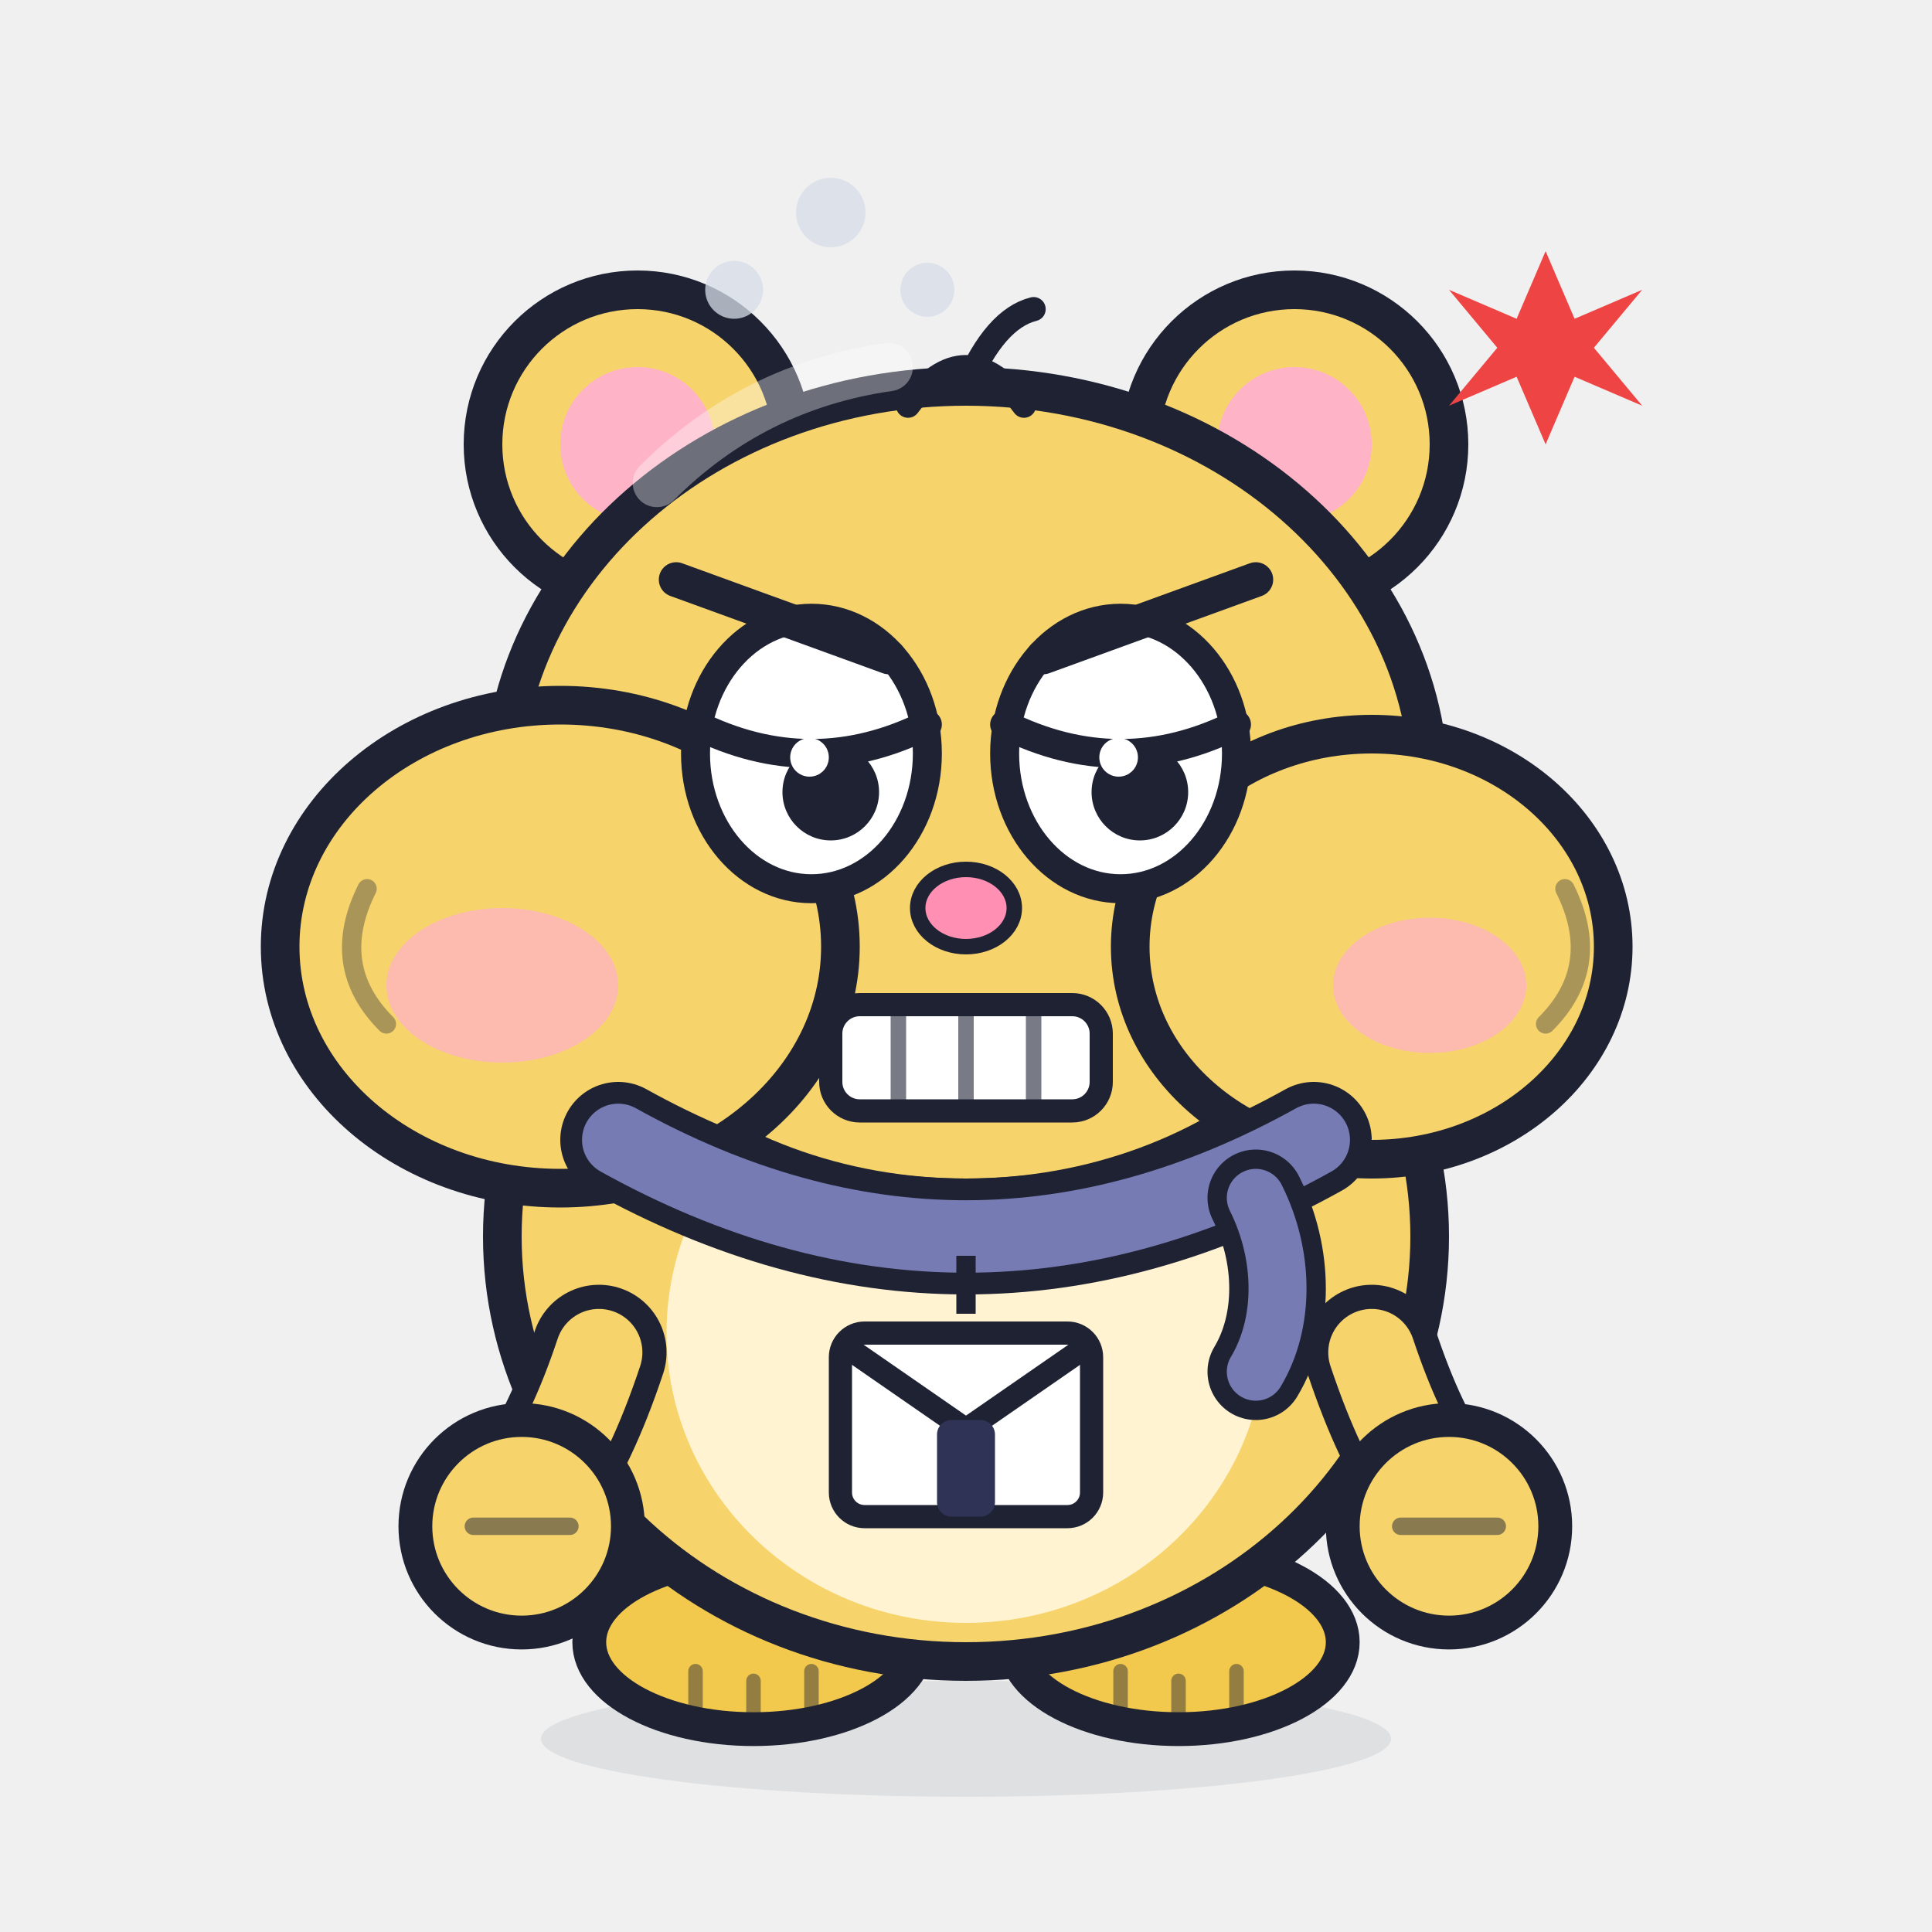
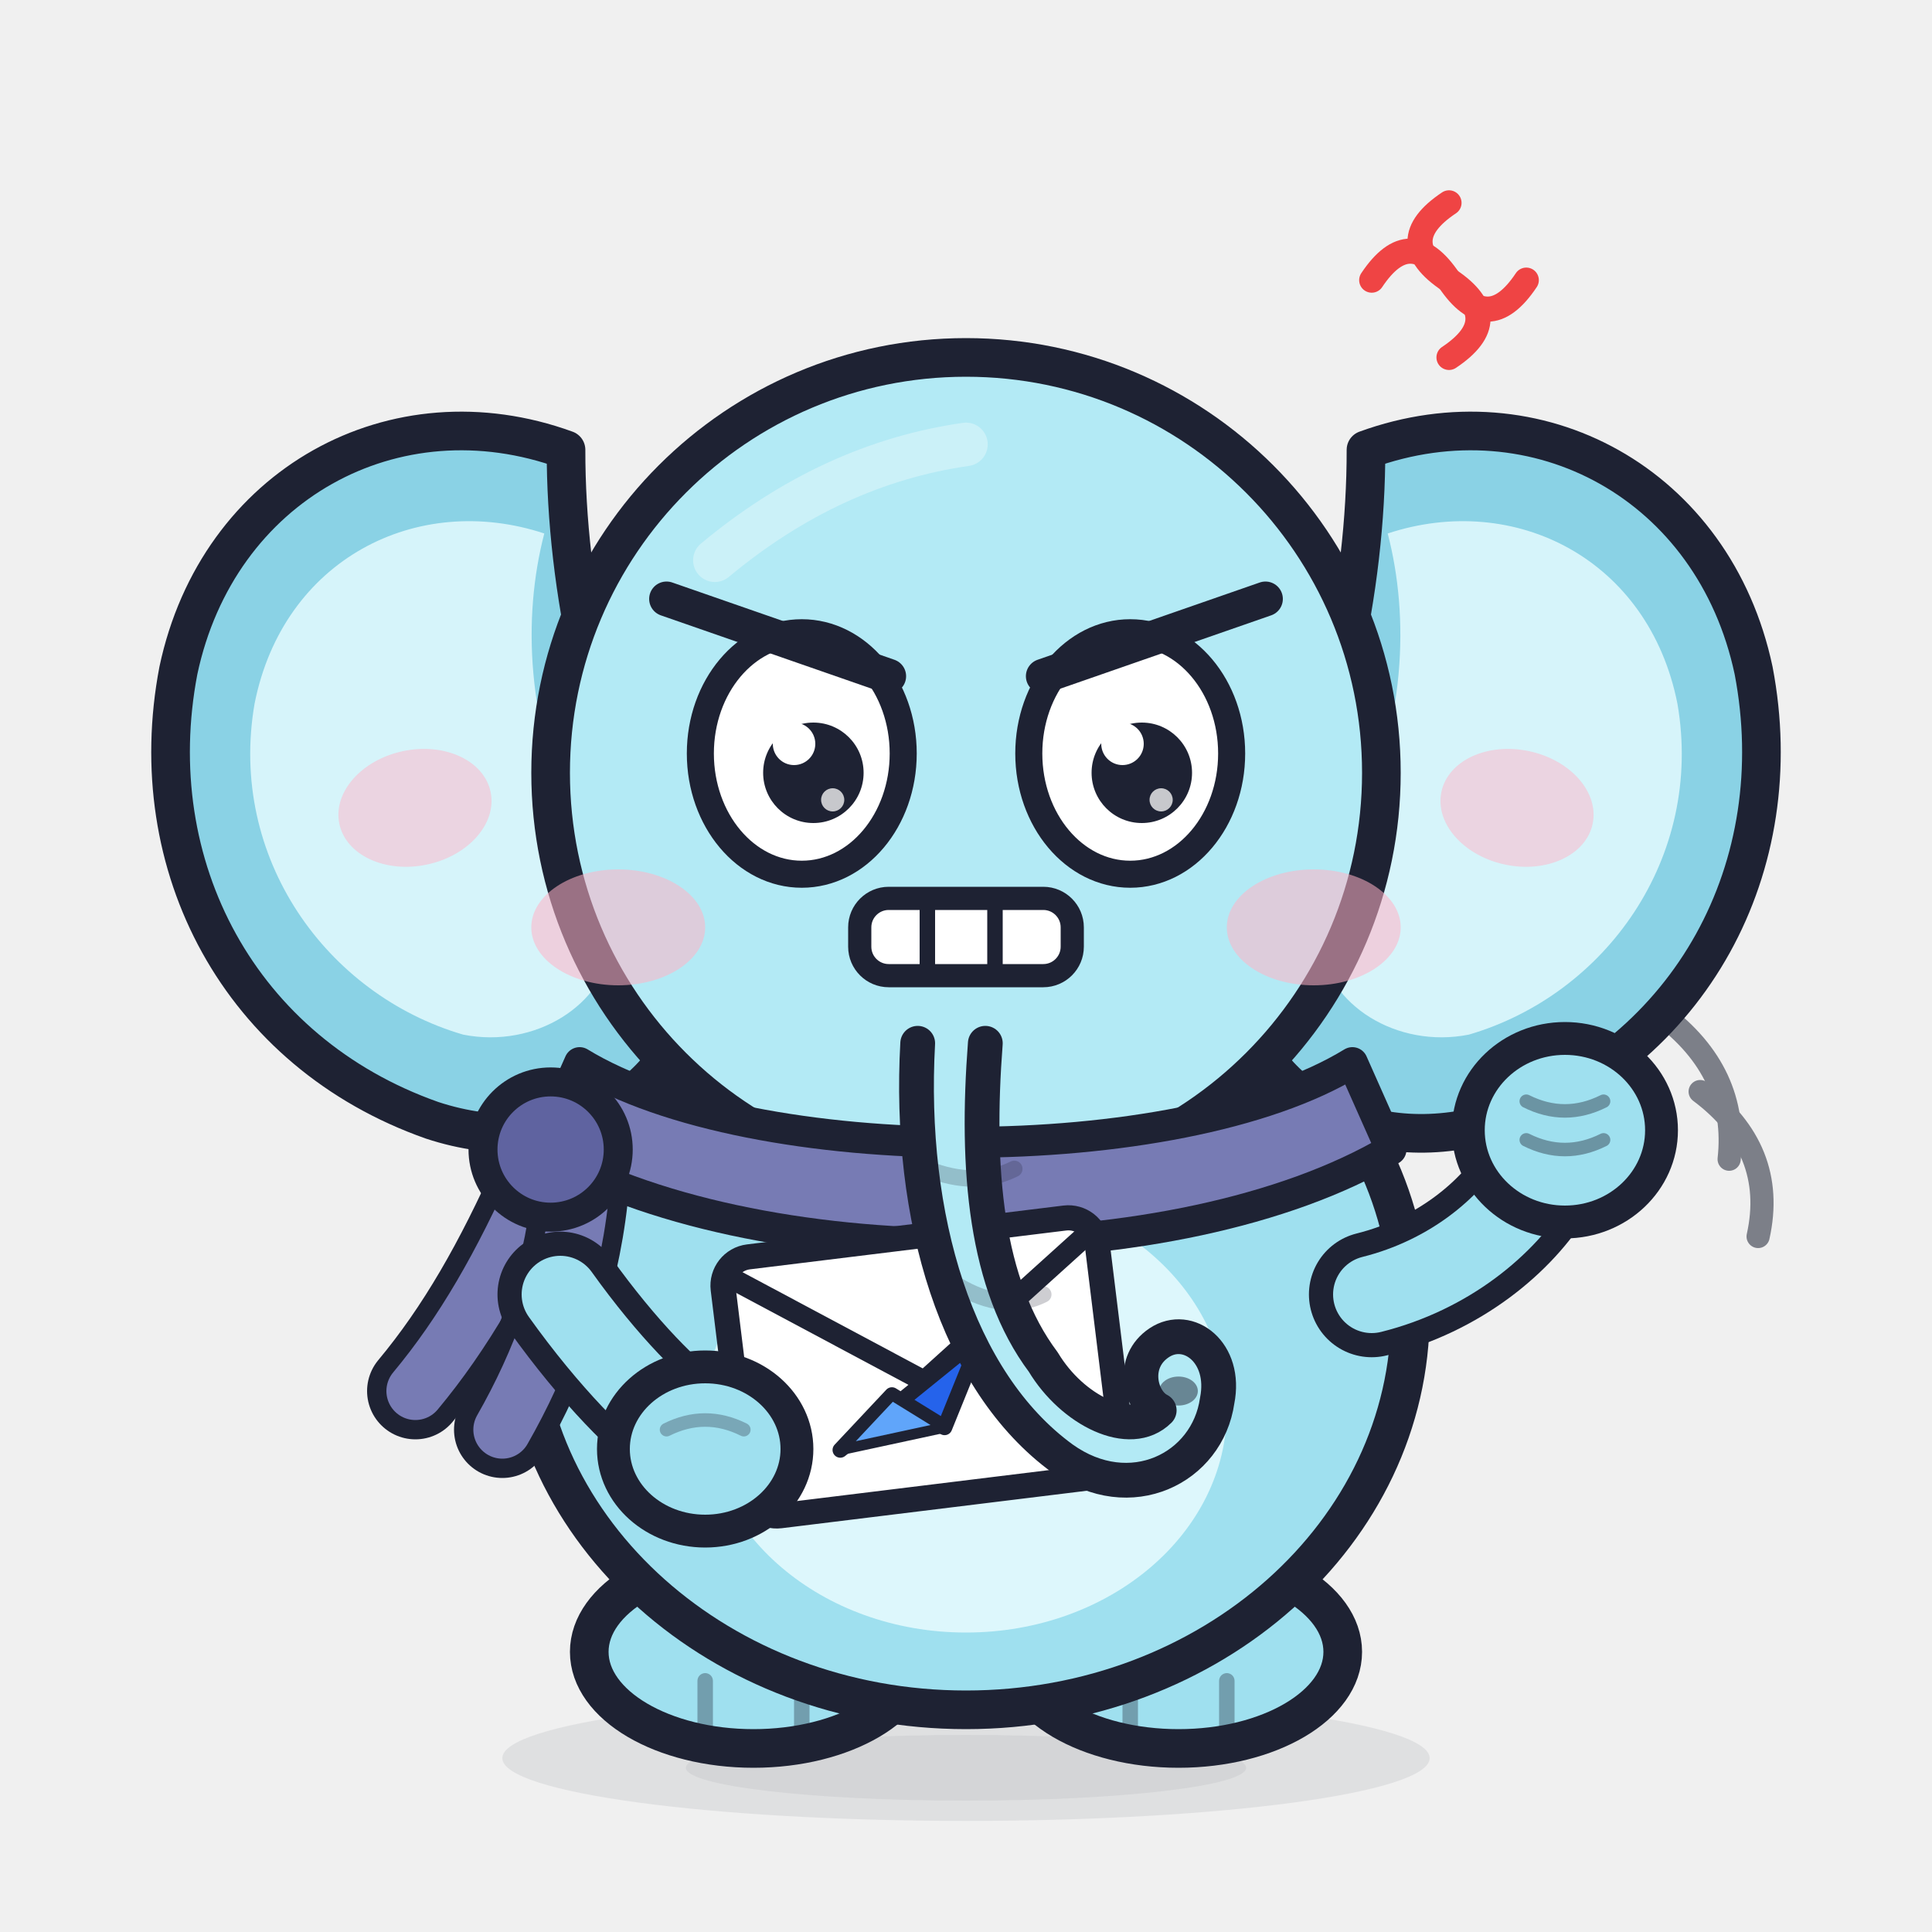
- <svg xmlns="http://www.w3.org/2000/svg" viewBox="0 0 200 200" width="88" height="88" role="img" aria-label="信使仓鼠小递 · 愤怒 Angry">
-   <style>
-   .ex-motion { animation: ex-shake .24s ease-in-out infinite; transform-box: fill-box; transform-origin: 50% 50%; }
-   .ex-anim-tear { animation: ex-tear 1.8s ease-in infinite; transform-box: fill-box; transform-origin: center; }
-   .ex-anim-sweat { animation: ex-tear 1.5s ease-in infinite; transform-box: fill-box; transform-origin: center; }
-   .ex-anim-heart { animation: ex-heart 2.2s ease-out infinite; transform-box: fill-box; transform-origin: center; }
-   .ex-anim-spark { animation: ex-spark 1.9s ease-in-out infinite; transform-box: fill-box; transform-origin: center; }
-   .ex-anim-rain { animation: ex-rain 1.4s linear infinite; transform-box: fill-box; transform-origin: center; }
-   .ex-anim-confetti { animation: ex-confetti 2.4s linear infinite; transform-box: fill-box; transform-origin: center; }
-   .ex-anim-pulse { animation: ex-pulse 1.6s ease-in-out infinite; transform-box: fill-box; transform-origin: center; }
-   .ex-anim-knock { animation: ex-knock 0.55s ease-in-out infinite; transform-box: fill-box; transform-origin: center; }
-   .ex-anim-knockline { animation: ex-knockline 0.55s ease-out infinite; transform-box: fill-box; transform-origin: center; }
-   .ex-anim-palm { animation: ex-palm 0.9s ease-in-out infinite; transform-box: fill-box; transform-origin: center; }
-   .ex-anim-steam { animation: ex-steam 1.8s ease-out infinite; transform-box: fill-box; transform-origin: center; }
-   .ex-anim-shock { animation: ex-shock 0.5s ease-in-out infinite; transform-box: fill-box; transform-origin: center; }
-   @keyframes ex-bob { 0%,100% { transform: translateY(0); } 50% { transform: translateY(-2.5px); } }
-   @keyframes ex-bounce { 0%,100% { transform: translateY(0); } 40% { transform: translateY(-6px); } 60% { transform: translateY(-2px); } }
-   @keyframes ex-tremble { 0%,100% { transform: translateX(0); } 25% { transform: translateX(-1px); } 75% { transform: translateX(1px); } }
-   @keyframes ex-sway { 0%,100% { transform: rotate(0deg); } 50% { transform: rotate(2deg); } }
-   @keyframes ex-shake { 0%,100% { transform: translateX(0); } 20% { transform: translateX(-4.24px); } 40% { transform: translateX(4.24px); } 60% { transform: translateX(-2.75px); } 80% { transform: translateX(1.75px); } }
-   @keyframes ex-tear { 0% { transform: translateY(0); opacity: 0; } 18% { opacity: 1; } 100% { transform: translateY(8.58px); opacity: 0; } }
-   @keyframes ex-heart { 0% { transform: translateY(0) scale(.65); opacity: 0; } 20% { opacity: 1; } 100% { transform: translateY(-14.04px) scale(1.15); opacity: 0; } }
-   @keyframes ex-spark { 0%,100% { transform: scale(.6) rotate(0deg); opacity: .3; } 50% { transform: scale(1.15) rotate(25deg); opacity: 1; } }
-   @keyframes ex-rain { 0% { transform: translateY(0); opacity: 0; } 20% { opacity: 1; } 100% { transform: translateY(9.36px); opacity: 0; } }
-   @keyframes ex-confetti { 0% { transform: translateY(-4px) rotate(0deg); opacity: 1; } 100% { transform: translateY(14px) rotate(200deg); opacity: 0; } }
-   @keyframes ex-pulse { 0%,100% { transform: scale(1); opacity: .35; } 50% { transform: scale(1.18); opacity: .7; } }
-   @keyframes ex-knock { 0%,100% { transform: translateX(3.51px); } 35% { transform: translateX(0); } }
-   @keyframes ex-knockline { 0%,100% { transform: scaleX(.6); opacity: .35; } 35% { transform: scaleX(1); opacity: 1; } }
-   @keyframes ex-palm { 0%,100% { transform: translateY(0) rotate(0deg); } 50% { transform: translateY(-1px) rotate(-4deg); } }
-   @keyframes ex-steam { 0% { transform: translateY(0); opacity: .7; } 100% { transform: translateY(-7.02px); opacity: 0; } }
-   @keyframes ex-shock { 0%,100% { transform: scaleX(.7); opacity: .4; } 50% { transform: scaleX(1.25); opacity: 1; } }
-   @keyframes ex-drift { 0%,100% { transform: translateY(0); } 50% { transform: translateY(-1.56px); } }
-   @media (prefers-reduced-motion: reduce) {
-     .ex-motion, [class*="ex-anim-"] { animation: none !important; }
-   }
-   </style>
-   <g class="ex-motion ex-angry">
-     <g class="ex-base">
-       <ellipse cx="100" cy="180" rx="44" ry="6" fill="#1E2233" opacity=".08" />
-       <path d="M146 148c7 0 10 4 7 9" fill="none" stroke="#1E2233" stroke-width="4" stroke-linecap="round" />
-       <g fill="#F2C94C" stroke="#1E2233" stroke-width="3.5">
-         <ellipse cx="78" cy="170" rx="17" ry="9" />
-         <ellipse cx="122" cy="170" rx="17" ry="9" />
-       </g>
-       <g stroke="#1E2233" stroke-width="1.5" opacity=".45" stroke-linecap="round">
-         <path d="M72 173v4" />
-         <path d="M78 174v4" />
-         <path d="M84 173v4" />
-         <path d="M116 173v4" />
-         <path d="M122 174v4" />
-         <path d="M128 173v4" />
-       </g>
-       <ellipse cx="100" cy="128" rx="48" ry="44" fill="#F6D36B" stroke="#1E2233" stroke-width="4" />
-       <ellipse cx="100" cy="138" rx="31" ry="30" fill="#FFF3D1" />
-       <g fill="#F6D36B" stroke="#1E2233" stroke-width="4">
-         <circle cx="66" cy="46" r="16" />
-         <circle cx="134" cy="46" r="16" />
-       </g>
-       <g fill="#FFB3C7">
-         <circle cx="66" cy="46" r="8" />
-         <circle cx="134" cy="46" r="8" />
-       </g>
-       <ellipse cx="100" cy="82" rx="48" ry="42" fill="#F6D36B" stroke="#1E2233" stroke-width="4" />
-       <path d="M94 42q6-8 12 0M100 40q3-7 7-8" fill="none" stroke="#1E2233" stroke-width="2.5" stroke-linecap="round" />
-       <g fill="#F6D36B" stroke="#1E2233" stroke-width="4">
-         <ellipse cx="58" cy="98" rx="29" ry="25" />
-         <ellipse cx="142" cy="98" rx="25" ry="22" />
-       </g>
-       <path d="M38 92q-4 8 2 14M162 92q4 8-2 14" fill="none" stroke="#1E2233" stroke-width="2" opacity=".35" stroke-linecap="round" />
-       <path d="M64 118q36 20 72 0" fill="none" stroke="#1E2233" stroke-width="12" stroke-linecap="round" />
-       <path d="M64 118q36 20 72 0" fill="none" stroke="#777BB4" stroke-width="7.5" stroke-linecap="round" />
-       <path d="M130 124c3 6 3 13 0 18" fill="none" stroke="#1E2233" stroke-width="10" stroke-linecap="round" />
-       <path d="M130 124c3 6 3 13 0 18" fill="none" stroke="#777BB4" stroke-width="6" stroke-linecap="round" />
-       <line x1="100" y1="130" x2="100" y2="136" stroke="#1E2233" stroke-width="2" />
-       <rect x="87" y="138" width="26" height="19" rx="2.5" fill="#FFFFFF" stroke="#1E2233" stroke-width="2.4" />
-       <path d="M87 139l13 9 13-9" fill="none" stroke="#1E2233" stroke-width="2.4" stroke-linejoin="round" />
-       <rect x="97" y="147" width="6" height="10" rx="1.5" fill="#2F3456" />
-       <path d="M68 50q10-10 24-12" fill="none" stroke="#FFF" stroke-width="5" opacity=".35" stroke-linecap="round" />
+ <svg xmlns="http://www.w3.org/2000/svg" width="88" height="88" viewBox="0 0 200 200" role="img" aria-labelledby="petTitle petDesc">
+   <g stroke-linecap="round" stroke-linejoin="round">
+     <ellipse cx="100" cy="182" rx="48" ry="6.5" fill="#1E2233" opacity=".08" />
+     <ellipse cx="100" cy="183" rx="29" ry="3.4" fill="#1E2233" opacity=".06" />
+     <g fill="#9FE0EF" stroke="#1E2233" stroke-width="4">
+       <ellipse cx="78" cy="171" rx="17" ry="10" />
+       <ellipse cx="122" cy="171" rx="17" ry="10" />
    </g>
-     <g class="ex-face">
-       <ellipse cx="84" cy="78" rx="12" ry="14" fill="#FFF" stroke="#1E2233" stroke-width="3" />
-       <path d="M72 75q12 6 24 0" fill="none" stroke="#1E2233" stroke-width="3" stroke-linecap="round" />
-       <circle cx="86" cy="82" r="5" fill="#1E2233" />
-       <circle cx="83.8" cy="78.4" r="2" fill="#FFF" />
-       <ellipse cx="116" cy="78" rx="12" ry="14" fill="#FFF" stroke="#1E2233" stroke-width="3" />
-       <path d="M104 75q12 6 24 0" fill="none" stroke="#1E2233" stroke-width="3" stroke-linecap="round" />
-       <circle cx="118" cy="82" r="5" fill="#1E2233" />
-       <circle cx="115.8" cy="78.4" r="2" fill="#FFF" />
-       <path d="M70 60L92 68" fill="none" stroke="#1E2233" stroke-width="3.6" stroke-linecap="round" />
-       <path d="M130 60L108 68" fill="none" stroke="#1E2233" stroke-width="3.6" stroke-linecap="round" />
-       <ellipse cx="100" cy="94" rx="5" ry="4" fill="#FF8FB3" stroke="#1E2233" stroke-width="1.6" />
-       <rect x="86" y="104" width="28" height="11" rx="3" fill="#FFF" stroke="#1E2233" stroke-width="2.4" />
-       <path d="M93 104v11M100 104v11M107 104v11" stroke="#1E2233" stroke-width="1.6" opacity=".6" />
-       <ellipse cx="52" cy="102" rx="12" ry="8" fill="#FFB3C7" opacity="0.75" />
-       <ellipse cx="148" cy="102" rx="10" ry="7" fill="#FFB3C7" opacity="0.75" />
+     <g fill="none" stroke="#1E2233" stroke-width="1.6" opacity=".35">
+       <path d="M73 174v5" />
+       <path d="M83 174v5" />
+       <path d="M117 174v5" />
+       <path d="M127 174v5" />
    </g>
-     <g class="ex-arms">
-       <path d="M62 140c-2 6-4 10-6 13" fill="none" stroke="#1E2233" stroke-width="14" stroke-linecap="round" />
-       <path d="M62 140c-2 6-4 10-6 13" fill="none" stroke="#F6D36B" stroke-width="9" stroke-linecap="round" />
-       <circle cx="54" cy="158" r="11" fill="#F6D36B" stroke="#1E2233" stroke-width="3.5" />
-       <path d="M49 158h10" stroke="#1E2233" stroke-width="1.8" opacity=".5" stroke-linecap="round" />
-       <path d="M142 140c2 6 4 10 6 13" fill="none" stroke="#1E2233" stroke-width="14" stroke-linecap="round" />
-       <path d="M142 140c2 6 4 10 6 13" fill="none" stroke="#F6D36B" stroke-width="9" stroke-linecap="round" />
-       <circle cx="150" cy="158" r="11" fill="#F6D36B" stroke="#1E2233" stroke-width="3.5" />
-       <path d="M145 158h10" stroke="#1E2233" stroke-width="1.8" opacity=".5" stroke-linecap="round" />
+     <ellipse cx="100" cy="136" rx="46" ry="41" fill="#9FE0EF" stroke="#1E2233" stroke-width="4" />
+     <ellipse cx="100" cy="146" rx="27" ry="23" fill="#DDF7FC" />
+     <g transform="rotate(-12 64 72)">
+       <path d="M64 46 C48 36 28 42 20 60 C12 79 18 100 36 111 C48 118 61 114 65 104 C66 100 66 96 65 92 C61 77 61 60 64 46 Z" fill="#8AD2E5" stroke="#1E2233" stroke-width="4" />
+       <path d="M60 54 C48 47 33 51 27 65 C21 80 28 96 41 103 C48 106 56 103 58 97 C59 93 58 89 57 85 C54 73 56 62 60 54 Z" fill="#D6F4FA" />
+       <ellipse cx="41" cy="79" rx="8" ry="6" fill="#FFB3C7" opacity=".5" />
    </g>
-     <g class="ex-effects">
-       <g class="ex-anim-pulse" transform="translate(160 36) scale(1.0)">
-         <path d="M0-10L3-3 10-6 5 0 10 6 3 3 0 10-3 3-10 6-5 0-10-6-3-3Z" fill="#EF4444" />
-       </g>
-       <g transform="translate(76 30)">
-         <circle class="ex-anim-steam" style="animation-delay:0s" r="3" fill="#D7DEE8" opacity=".75" />
-       </g>
-       <g transform="translate(86 22)">
-         <circle class="ex-anim-steam" style="animation-delay:0.28s" r="3.6" fill="#D7DEE8" opacity=".75" />
-       </g>
-       <g transform="translate(96 30)">
-         <circle class="ex-anim-steam" style="animation-delay:0.56s" r="2.8" fill="#D7DEE8" opacity=".75" />
-       </g>
+     <g transform="rotate(12 136 72)">
+       <path d="M136 46 C152 36 172 42 180 60 C188 79 182 100 164 111 C152 118 139 114 135 104 C134 100 134 96 135 92 C139 77 139 60 136 46 Z" fill="#8AD2E5" stroke="#1E2233" stroke-width="4" />
+       <path d="M140 54 C152 47 167 51 173 65 C179 80 172 96 159 103 C152 106 144 103 142 97 C141 93 142 89 143 85 C146 73 144 62 140 54 Z" fill="#D6F4FA" />
+       <ellipse cx="159" cy="79" rx="8" ry="6" fill="#FFB3C7" opacity=".5" />
+     </g>
+     <circle cx="100" cy="80" r="43" fill="#B3EAF5" stroke="#1E2233" stroke-width="4" />
+     <path d="M74 58 Q86 48 100 46" fill="none" stroke="#FFFFFF" stroke-width="4.5" opacity=".32" />
+     <ellipse cx="64" cy="96" rx="9" ry="6" fill="#FFB3C7" opacity=".55" />
+     <ellipse cx="136" cy="96" rx="9" ry="6" fill="#FFB3C7" opacity=".55" />
+     <g>
+       <ellipse cx="83" cy="78" rx="10.5" ry="12.5" fill="#FFFFFF" stroke="#1E2233" stroke-width="2.8" />
+       <ellipse cx="117" cy="78" rx="10.5" ry="12.5" fill="#FFFFFF" stroke="#1E2233" stroke-width="2.8" />
+       <circle cx="84.2" cy="80" r="5.2" fill="#1E2233" />
+       <circle cx="118.2" cy="80" r="5.2" fill="#1E2233" />
+       <circle cx="82.2" cy="77" r="2.2" fill="#FFFFFF" />
+       <circle cx="116.2" cy="77" r="2.2" fill="#FFFFFF" />
+       <circle cx="86.2" cy="82.8" r="1.2" fill="#FFFFFF" opacity=".75" />
+       <circle cx="120.2" cy="82.8" r="1.2" fill="#FFFFFF" opacity=".75" />
+     </g>
+     <g fill="none" stroke="#1E2233" stroke-width="3.6">
+       <path d="M69 62 L92 70" />
+       <path d="M131 62 L108 70" />
+     </g>
+     <g>
+       <rect x="89" y="93" width="22" height="8" rx="3" fill="#FFFFFF" stroke="#1E2233" stroke-width="2.4" />
+       <path d="M96 93v8M103 93v8" stroke="#1E2233" stroke-width="1.6" />
+     </g>
+     <g>
+       <path d="M56 122 C52 131 48 138 43 144" fill="none" stroke="#1E2233" stroke-width="10" />
+       <path d="M56 122 C52 131 48 138 43 144" fill="none" stroke="#777BB4" stroke-width="6" />
+       <path d="M60 124 C59 133 56 141 52 148" fill="none" stroke="#1E2233" stroke-width="10" />
+       <path d="M60 124 C59 133 56 141 52 148" fill="none" stroke="#777BB4" stroke-width="6" />
+       <path d="M60 110 C78 121 122 121 140 110 L144 119 C122 132 78 132 56 119 Z" fill="#777BB4" stroke="#1E2233" stroke-width="3.2" />
+       <circle cx="57" cy="119" r="7" fill="#5F63A0" stroke="#1E2233" stroke-width="3" />
+     </g>
+     <g transform="rotate(-7 95.5 141.5)">
+       <rect x="76" y="128" width="39" height="27" rx="3" fill="#FFFFFF" stroke="#1E2233" stroke-width="2.6" />
+       <path d="M77 130 L95.5 143 L114 130" fill="none" stroke="#1E2233" stroke-width="2.2" />
+       <path d="M86 149 L102 139 L97 148 L92 144 Z" fill="#2563EB" stroke="#1E2233" stroke-width="1.6" />
+       <path d="M86 149 L92 144 L97 148 Z" fill="#60A5FA" stroke="#1E2233" stroke-width="1.1" />
+     </g>
+     <path d="M58 134 C63 141 68 146 71 148" fill="none" stroke="#1E2233" stroke-width="13" />
+     <path d="M58 134 C63 141 68 146 71 148" fill="none" stroke="#9FE0EF" stroke-width="8" />
+     <ellipse cx="73" cy="150" rx="9.5" ry="8.5" fill="#9FE0EF" stroke="#1E2233" stroke-width="3.4" />
+     <path d="M69 148 q4 -2 8 0" fill="none" stroke="#1E2233" stroke-width="1.4" opacity=".3" />
+     <path d="M95 108 C94 126 99 143 110 151 C117 156 125 152 126 145 C127 140 123 137 120 139 C117 141 118 145 120 146 C117 149 111 146 108 141 C102 133 101 121 102 108" fill="#B3EAF5" />
+     <path d="M95 108 C94 126 99 143 110 151 C117 156 125 152 126 145 C127 140 123 137 120 139 C117 141 118 145 120 146 C117 149 111 146 108 141 C102 133 101 121 102 108" fill="none" stroke="#1E2233" stroke-width="3.6" />
+     <ellipse cx="122" cy="144" rx="2" ry="1.5" fill="#1E2233" opacity=".5" />
+     <path d="M96 121 Q101 123 105 121" fill="none" stroke="#1E2233" stroke-width="1.7" opacity=".22" />
+     <path d="M99 133 Q104 136 108 134" fill="none" stroke="#1E2233" stroke-width="1.7" opacity=".22" />
+     <path d="M142 134 C150 132 156 127 159 122" fill="none" stroke="#1E2233" stroke-width="13" />
+     <path d="M142 134 C150 132 156 127 159 122" fill="none" stroke="#9FE0EF" stroke-width="8" />
+     <ellipse cx="162" cy="117" rx="10" ry="9.5" fill="#9FE0EF" stroke="#1E2233" stroke-width="3.4" />
+     <path d="M158 114 q4 2 8 0 M158 118 q4 2 8 0" fill="none" stroke="#1E2233" stroke-width="1.4" opacity=".4" />
+     <g fill="none" stroke="#1E2233" stroke-width="2.4" opacity=".55">
+       <path d="M172 105 Q180 111 179 120" />
+       <path d="M176 113 Q184 119 182 128" />
+     </g>
+     <g transform="translate(150 29)" fill="none" stroke="#EF4444" stroke-width="2.6">
+       <path d="M-8 0 Q-4 -6 0 0 Q4 6 8 0" />
+       <path d="M0 -8 Q-6 -4 0 0 Q6 4 0 8" />
    </g>
  </g>
</svg>
